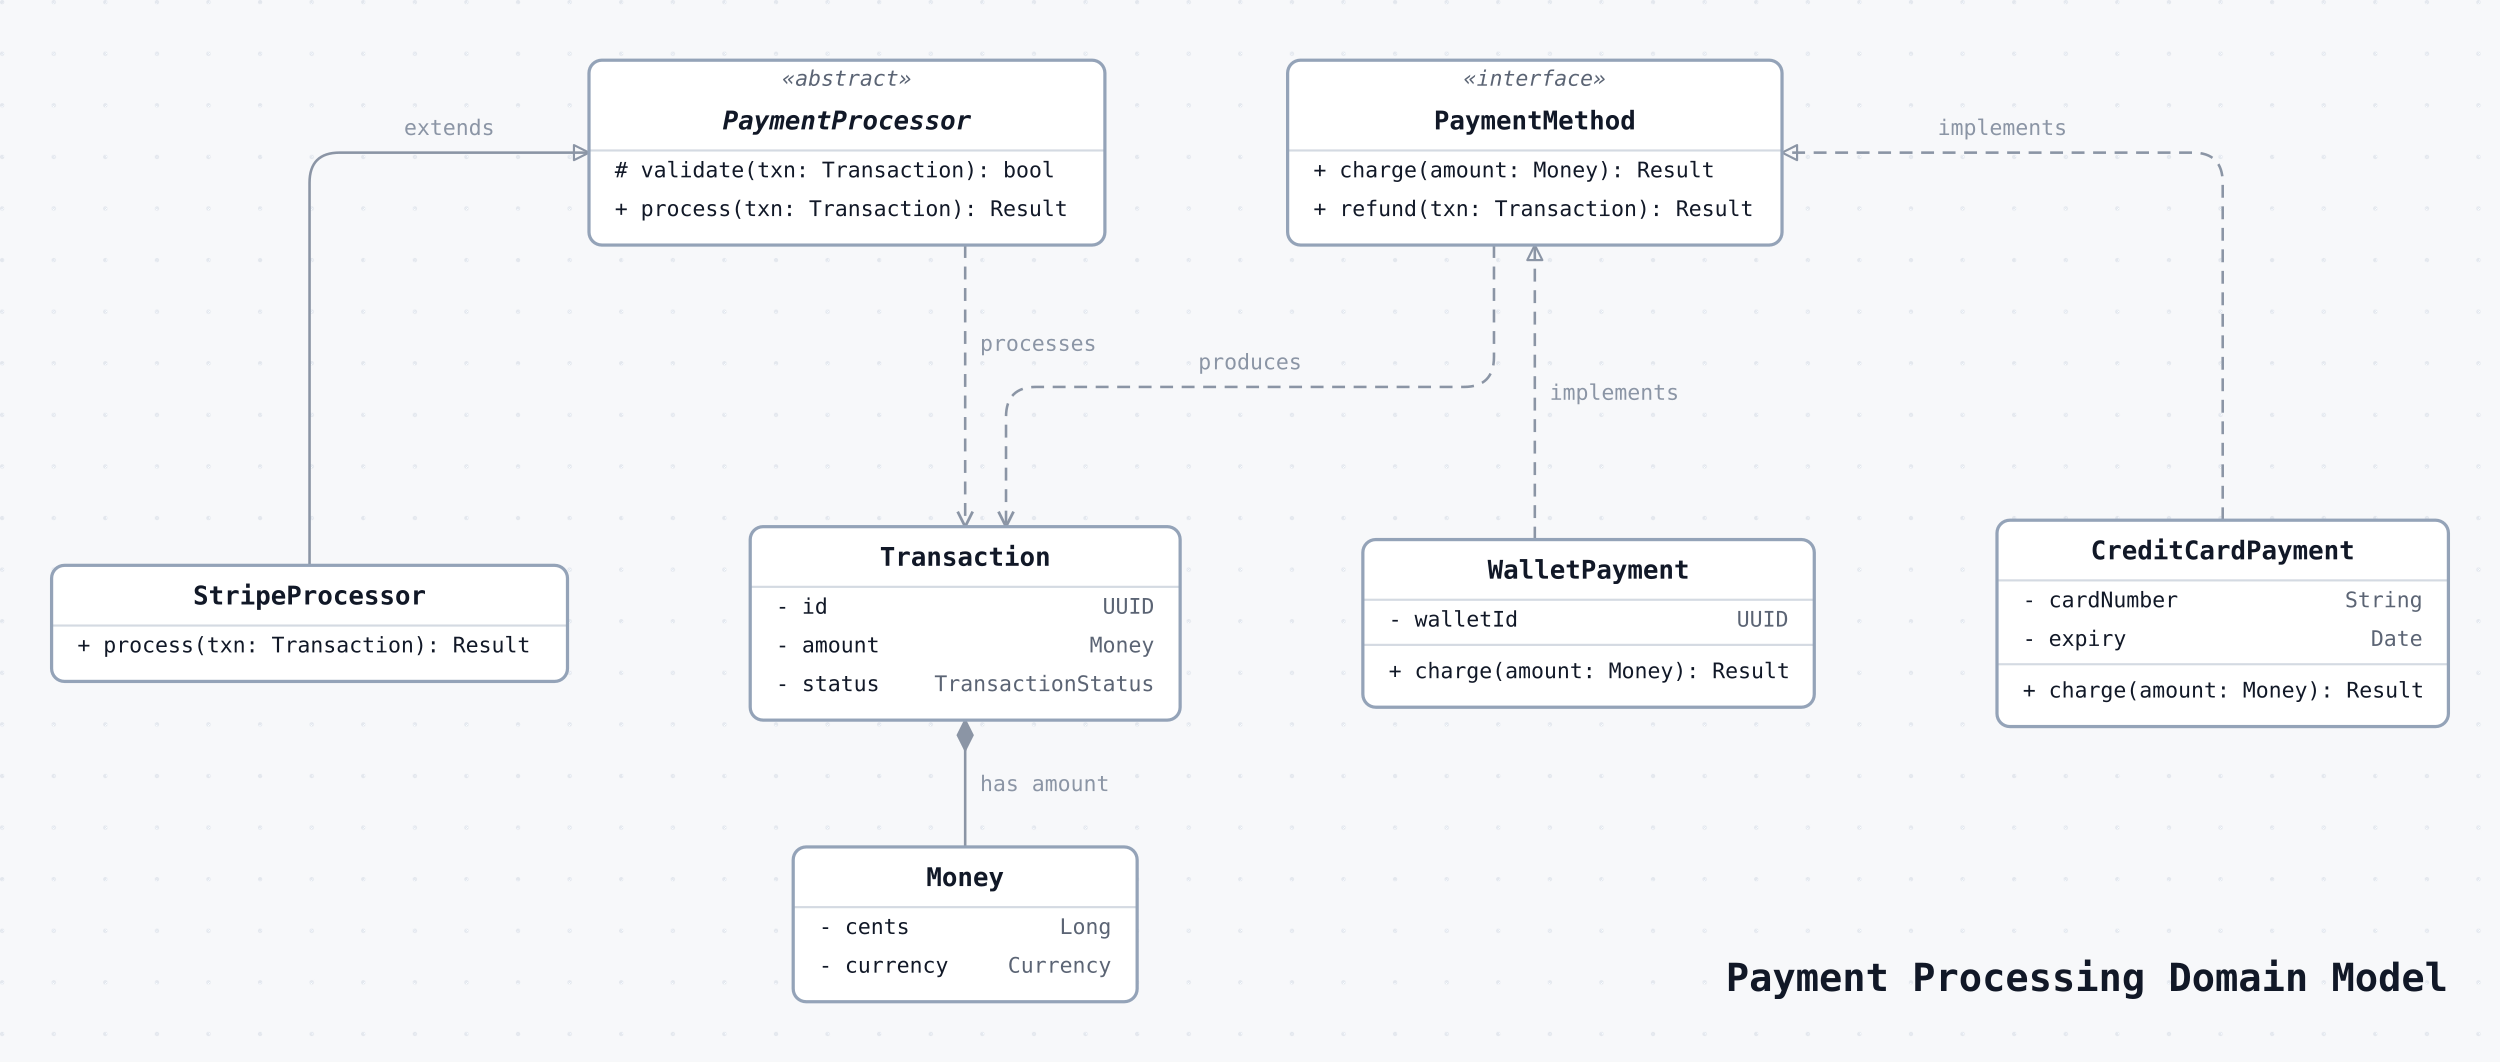
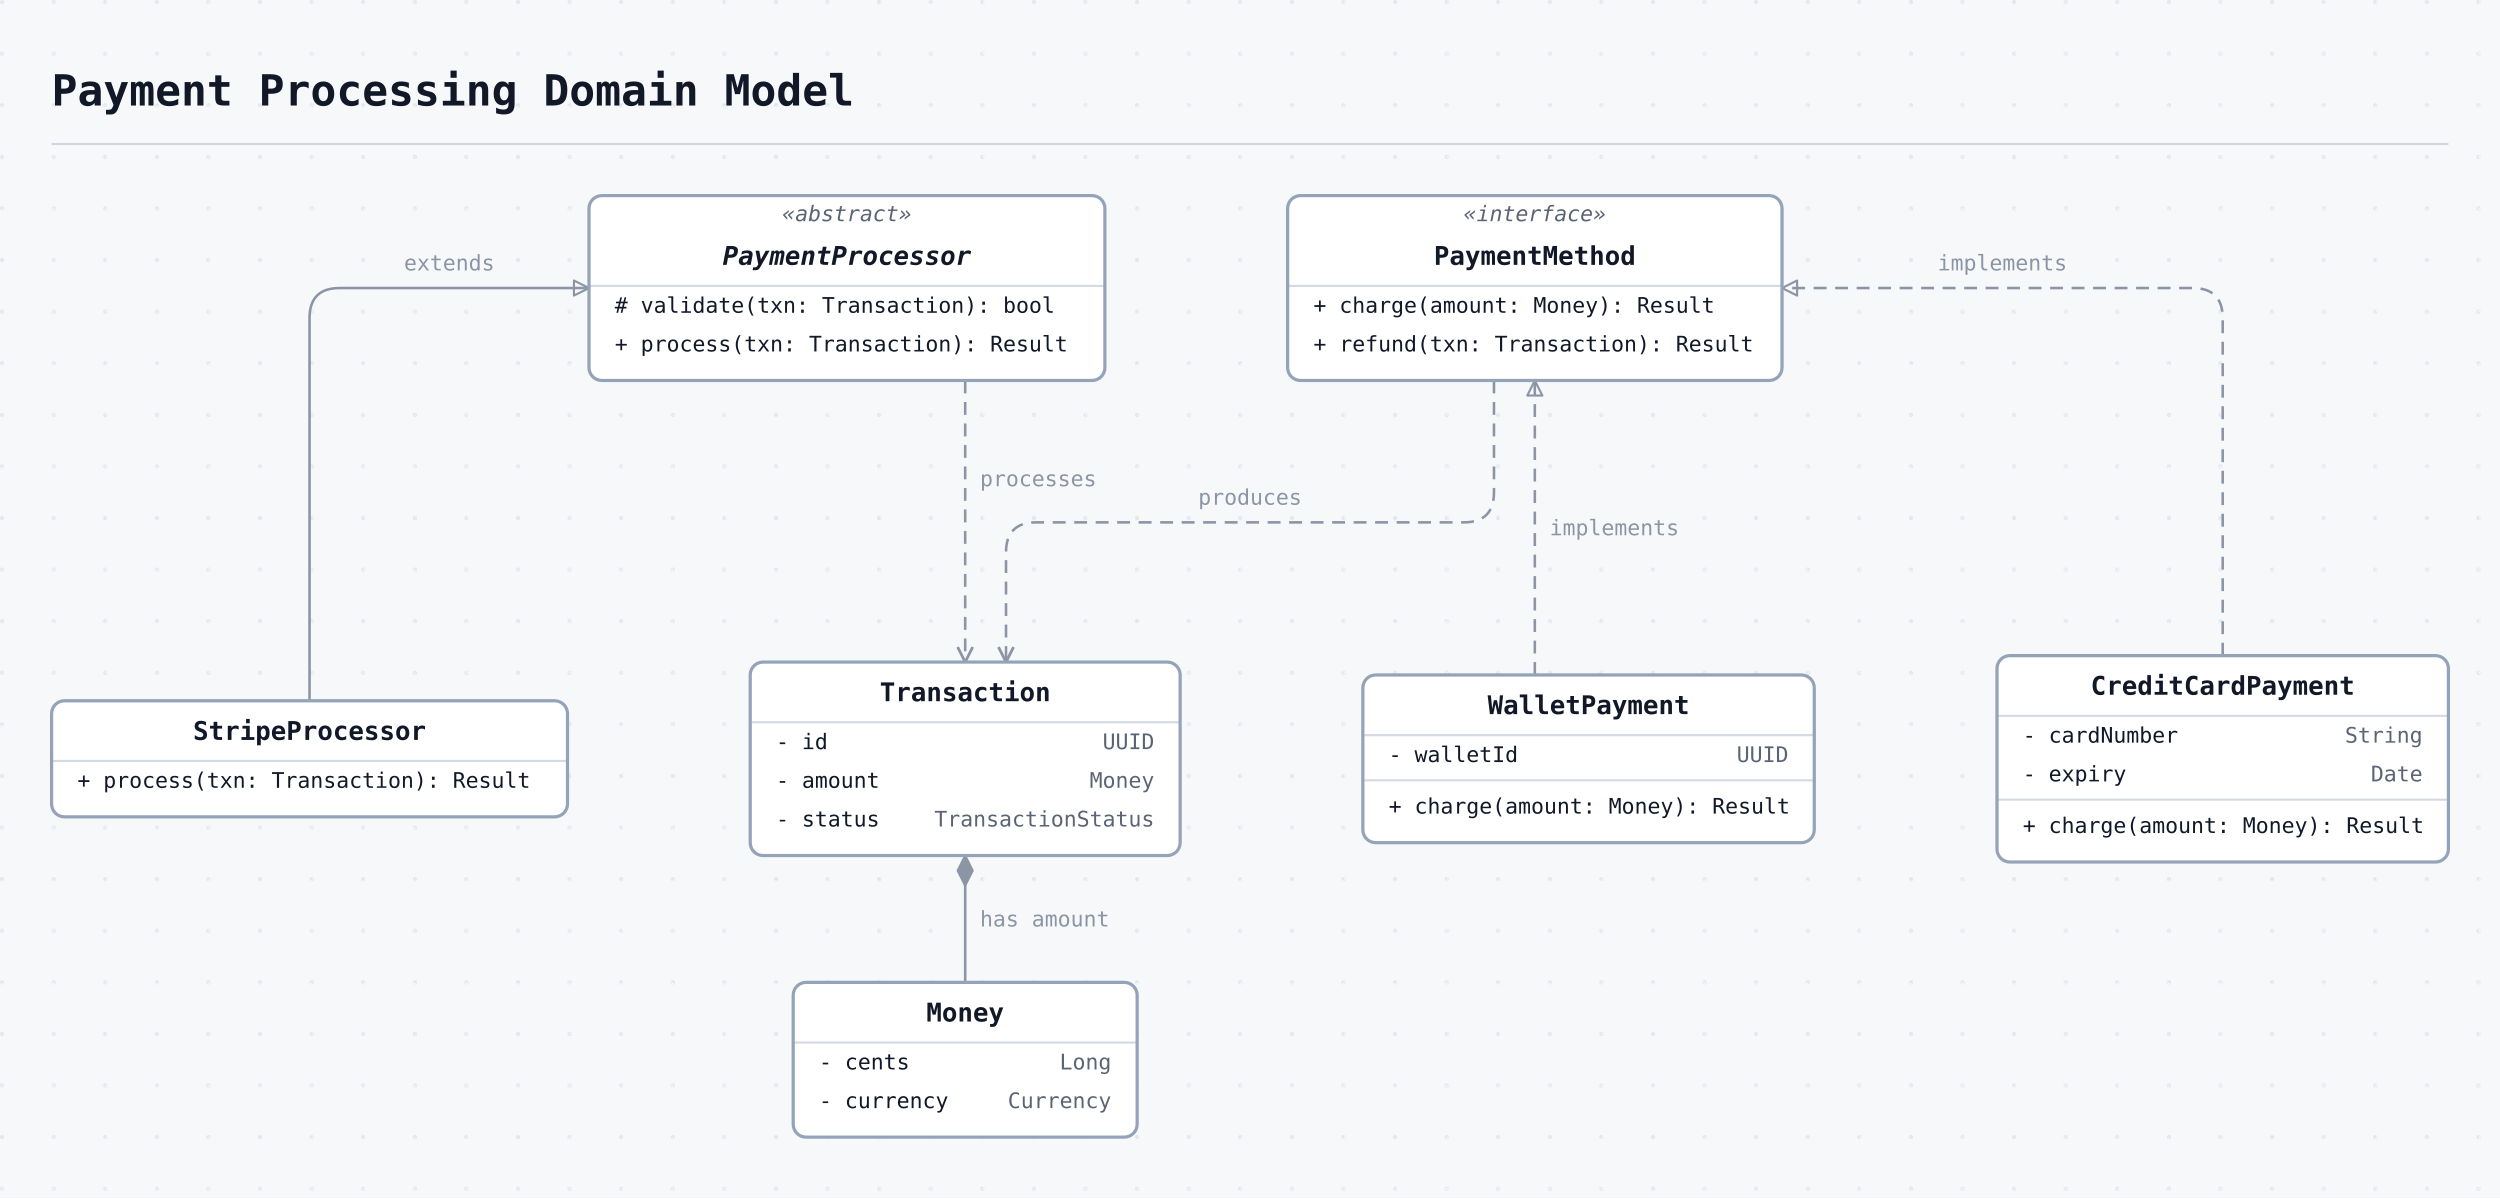
- <svg xmlns="http://www.w3.org/2000/svg" version="1.1" width="1163" height="494" viewBox="0 0 1163 494" font-family="JetBrains Mono, ui-monospace, SFMono-Regular, Menlo, Consolas, monospace">
+ <svg xmlns="http://www.w3.org/2000/svg" version="1.1" width="1163" height="557" viewBox="0 0 1163 557" font-family="JetBrains Mono, ui-monospace, SFMono-Regular, Menlo, Consolas, monospace">
  <defs>
    <pattern id="canvas-grid" width="24" height="24" patternUnits="userSpaceOnUse">
      <circle cx="1" cy="1" r="1" fill="#e3e7ed" />
    </pattern>
    <marker id="marker-uml-triangle-0" viewBox="-1 -1 9 9" refX="7" refY="3.5" markerWidth="9" markerHeight="9" markerUnits="userSpaceOnUse" orient="auto-start-reverse">
      <path d="M0 0 L7 3.5 L0 7 Z" fill="none" stroke="#8b95a5" stroke-width="1" stroke-linejoin="round" />
    </marker>
    <marker id="marker-diamond-1" viewBox="-1 -1 16 9" refX="14" refY="3.5" markerWidth="16" markerHeight="9" markerUnits="userSpaceOnUse" orient="auto-start-reverse">
      <path d="M0 3.5 L7 0 L14 3.5 L7 7 Z" fill="#8b95a5" stroke="#8b95a5" stroke-width="1" />
    </marker>
    <marker id="marker-open-2" viewBox="-1 -1 9 9" refX="7" refY="3.5" markerWidth="9" markerHeight="9" markerUnits="userSpaceOnUse" orient="auto-start-reverse">
      <path d="M0 0 L7 3.5 L0 7" fill="none" stroke="#8b95a5" stroke-width="1.3" stroke-linejoin="round" />
    </marker>
  </defs>
  <rect width="100%" height="100%" fill="#f7f8fa" />
  <rect width="100%" height="100%" fill="url(#canvas-grid)" />
-   <text x="1138.8" y="461.0" text-anchor="end" font-size="18" font-weight="bold" fill="#111827">Payment Processing Domain Model</text>
-   <path d="M 1034.0 242.0 L 1034.0 85.0 Q 1034.0 71.0 1020.0 71.0 L 829.0 71.0" fill="none" stroke="#8b95a5" stroke-width="1.2" stroke-dasharray="6 4" marker-end="url(#marker-uml-triangle-0)" />
-   <path d="M 714.0 251.0 L 714.0 114.0" fill="none" stroke="#8b95a5" stroke-width="1.2" stroke-dasharray="6 4" marker-end="url(#marker-uml-triangle-0)" />
-   <path d="M 144.0 263.0 L 144.0 85.0 Q 144.0 71.0 158.0 71.0 L 274.0 71.0" fill="none" stroke="#8b95a5" stroke-width="1.2" marker-end="url(#marker-uml-triangle-0)" />
-   <path d="M 449.0 335.0 L 449.0 394.0" fill="none" stroke="#8b95a5" stroke-width="1.2" marker-start="url(#marker-diamond-1)" />
-   <path d="M 449.0 114.0 L 449.0 245.0" fill="none" stroke="#8b95a5" stroke-width="1.2" stroke-dasharray="6 4" marker-end="url(#marker-open-2)" />
-   <path d="M 695.0 114.0 L 695.0 166.0 Q 695.0 180.0 681.0 180.0 L 482.0 180.0 Q 468.0 180.0 468.0 194.0 L 468.0 245.0" fill="none" stroke="#8b95a5" stroke-width="1.2" stroke-dasharray="6 4" marker-end="url(#marker-open-2)" />
-   <rect fill="#ffffff" fill-opacity="1.000" stroke="#94a3b8" stroke-width="1.5" x="599.0" y="28.0" width="230.0" height="86.0" rx="6.0" />
-   <text x="714.0" y="39.9" text-anchor="middle" font-size="10" font-style="italic" fill="#5b6474">«interface»</text>
-   <text x="714.0" y="60.2" text-anchor="middle" font-size="12" font-weight="bold" fill="#111827">PaymentMethod</text>
-   <line x1="599.0" y1="70.0" x2="829.0" y2="70.0" stroke="#94a3b8" stroke-opacity="0.4" />
-   <text x="611.0" y="82.5" text-anchor="start" font-family="JetBrains Mono, ui-monospace, Menlo, monospace" font-size="10" fill="#111827">+ charge(amount: Money): Result</text>
-   <text x="611.0" y="100.5" text-anchor="start" font-family="JetBrains Mono, ui-monospace, Menlo, monospace" font-size="10" fill="#111827">+ refund(txn: Transaction): Result</text>
-   <rect fill="#ffffff" fill-opacity="1.000" stroke="#94a3b8" stroke-width="1.5" x="929.0" y="242.0" width="210.0" height="96.0" rx="6.0" />
-   <text x="1034.0" y="260.2" text-anchor="middle" font-size="12" font-weight="bold" fill="#111827">CreditCardPayment</text>
-   <line x1="929.0" y1="270.0" x2="1139.0" y2="270.0" stroke="#94a3b8" stroke-opacity="0.4" />
-   <text x="941.0" y="282.5" text-anchor="start" font-family="JetBrains Mono, ui-monospace, Menlo, monospace" font-size="10" fill="#111827">- cardNumber</text>
-   <text x="1127.0" y="282.5" text-anchor="end" font-family="JetBrains Mono, ui-monospace, Menlo, monospace" font-size="10" fill="#5b6474">String</text>
-   <text x="941.0" y="300.5" text-anchor="start" font-family="JetBrains Mono, ui-monospace, Menlo, monospace" font-size="10" fill="#111827">- expiry</text>
-   <text x="1127.0" y="300.5" text-anchor="end" font-family="JetBrains Mono, ui-monospace, Menlo, monospace" font-size="10" fill="#5b6474">Date</text>
-   <line x1="929.0" y1="309.0" x2="1139.0" y2="309.0" stroke="#94a3b8" stroke-opacity="0.4" />
-   <text x="941.0" y="324.5" text-anchor="start" font-family="JetBrains Mono, ui-monospace, Menlo, monospace" font-size="10" fill="#111827">+ charge(amount: Money): Result</text>
-   <rect fill="#ffffff" fill-opacity="1.000" stroke="#94a3b8" stroke-width="1.5" x="634.0" y="251.0" width="210.0" height="78.0" rx="6.0" />
-   <text x="739.0" y="269.2" text-anchor="middle" font-size="12" font-weight="bold" fill="#111827">WalletPayment</text>
-   <line x1="634.0" y1="279.0" x2="844.0" y2="279.0" stroke="#94a3b8" stroke-opacity="0.4" />
-   <text x="646.0" y="291.5" text-anchor="start" font-family="JetBrains Mono, ui-monospace, Menlo, monospace" font-size="10" fill="#111827">- walletId</text>
-   <text x="832.0" y="291.5" text-anchor="end" font-family="JetBrains Mono, ui-monospace, Menlo, monospace" font-size="10" fill="#5b6474">UUID</text>
-   <line x1="634.0" y1="300.0" x2="844.0" y2="300.0" stroke="#94a3b8" stroke-opacity="0.4" />
-   <text x="646.0" y="315.5" text-anchor="start" font-family="JetBrains Mono, ui-monospace, Menlo, monospace" font-size="10" fill="#111827">+ charge(amount: Money): Result</text>
-   <rect fill="#ffffff" fill-opacity="1.000" stroke="#94a3b8" stroke-width="1.5" x="349.0" y="245.0" width="200.0" height="90.0" rx="6.0" />
-   <text x="449.0" y="263.2" text-anchor="middle" font-size="12" font-weight="bold" fill="#111827">Transaction</text>
-   <line x1="349.0" y1="273.0" x2="549.0" y2="273.0" stroke="#94a3b8" stroke-opacity="0.4" />
-   <text x="361.0" y="285.5" text-anchor="start" font-family="JetBrains Mono, ui-monospace, Menlo, monospace" font-size="10" fill="#111827">- id</text>
-   <text x="537.0" y="285.5" text-anchor="end" font-family="JetBrains Mono, ui-monospace, Menlo, monospace" font-size="10" fill="#5b6474">UUID</text>
-   <text x="361.0" y="303.5" text-anchor="start" font-family="JetBrains Mono, ui-monospace, Menlo, monospace" font-size="10" fill="#111827">- amount</text>
-   <text x="537.0" y="303.5" text-anchor="end" font-family="JetBrains Mono, ui-monospace, Menlo, monospace" font-size="10" fill="#5b6474">Money</text>
-   <text x="361.0" y="321.5" text-anchor="start" font-family="JetBrains Mono, ui-monospace, Menlo, monospace" font-size="10" fill="#111827">- status</text>
-   <text x="537.0" y="321.5" text-anchor="end" font-family="JetBrains Mono, ui-monospace, Menlo, monospace" font-size="10" fill="#5b6474">TransactionStatus</text>
-   <rect fill="#ffffff" fill-opacity="1.000" stroke="#94a3b8" stroke-width="1.5" x="369.0" y="394.0" width="160.0" height="72.0" rx="6.0" />
-   <text x="449.0" y="412.2" text-anchor="middle" font-size="12" font-weight="bold" fill="#111827">Money</text>
-   <line x1="369.0" y1="422.0" x2="529.0" y2="422.0" stroke="#94a3b8" stroke-opacity="0.4" />
-   <text x="381.0" y="434.5" text-anchor="start" font-family="JetBrains Mono, ui-monospace, Menlo, monospace" font-size="10" fill="#111827">- cents</text>
-   <text x="517.0" y="434.5" text-anchor="end" font-family="JetBrains Mono, ui-monospace, Menlo, monospace" font-size="10" fill="#5b6474">Long</text>
-   <text x="381.0" y="452.5" text-anchor="start" font-family="JetBrains Mono, ui-monospace, Menlo, monospace" font-size="10" fill="#111827">- currency</text>
-   <text x="517.0" y="452.5" text-anchor="end" font-family="JetBrains Mono, ui-monospace, Menlo, monospace" font-size="10" fill="#5b6474">Currency</text>
-   <rect fill="#ffffff" fill-opacity="1.000" stroke="#94a3b8" stroke-width="1.5" x="274.0" y="28.0" width="240.0" height="86.0" rx="6.0" />
-   <text x="394.0" y="39.9" text-anchor="middle" font-size="10" font-style="italic" fill="#5b6474">«abstract»</text>
-   <text x="394.0" y="60.2" text-anchor="middle" font-size="12" font-weight="bold" fill="#111827" font-style="italic">PaymentProcessor</text>
-   <line x1="274.0" y1="70.0" x2="514.0" y2="70.0" stroke="#94a3b8" stroke-opacity="0.4" />
-   <text x="286.0" y="82.5" text-anchor="start" font-family="JetBrains Mono, ui-monospace, Menlo, monospace" font-size="10" fill="#111827"># validate(txn: Transaction): bool</text>
-   <text x="286.0" y="100.5" text-anchor="start" font-family="JetBrains Mono, ui-monospace, Menlo, monospace" font-size="10" fill="#111827">+ process(txn: Transaction): Result</text>
-   <rect fill="#ffffff" fill-opacity="1.000" stroke="#94a3b8" stroke-width="1.5" x="24.0" y="263.0" width="240.0" height="54.0" rx="6.0" />
-   <text x="144.0" y="281.2" text-anchor="middle" font-size="12" font-weight="bold" fill="#111827">StripeProcessor</text>
-   <line x1="24.0" y1="291.0" x2="264.0" y2="291.0" stroke="#94a3b8" stroke-opacity="0.4" />
-   <text x="36.0" y="303.5" text-anchor="start" font-family="JetBrains Mono, ui-monospace, Menlo, monospace" font-size="10" fill="#111827">+ process(txn: Transaction): Result</text>
-   <rect x="898.5" y="51.5" width="66.0" height="15.5" rx="2" fill="#f7f8fa" />
-   <text x="931.5" y="62.8" text-anchor="middle" font-size="10" fill="#8b95a5">implements</text>
-   <rect x="718.0" y="174.8" width="66.0" height="15.5" rx="2" fill="#f7f8fa" />
-   <text x="751.0" y="186.0" text-anchor="middle" font-size="10" fill="#8b95a5">implements</text>
-   <rect x="185.0" y="51.5" width="48.0" height="15.5" rx="2" fill="#f7f8fa" />
-   <text x="209.0" y="62.8" text-anchor="middle" font-size="10" fill="#8b95a5">extends</text>
-   <rect x="453.0" y="356.8" width="66.0" height="15.5" rx="2" fill="#f7f8fa" />
-   <text x="486.0" y="368.0" text-anchor="middle" font-size="10" fill="#8b95a5">has amount</text>
-   <rect x="453.0" y="151.9" width="60.0" height="15.5" rx="2" fill="#f7f8fa" />
-   <text x="483.0" y="163.2" text-anchor="middle" font-size="10" fill="#8b95a5">processes</text>
-   <rect x="554.5" y="160.5" width="54.0" height="15.5" rx="2" fill="#f7f8fa" />
-   <text x="581.5" y="171.8" text-anchor="middle" font-size="10" fill="#8b95a5">produces</text>
+   <text x="24.0" y="49.1" text-anchor="start" font-size="20" font-weight="bold" fill="#111827">Payment Processing Domain Model</text>
+   <path d="M 1034.0 305.0 L 1034.0 148.0 Q 1034.0 134.0 1020.0 134.0 L 829.0 134.0" fill="none" stroke="#8b95a5" stroke-width="1.2" stroke-dasharray="6 4" marker-end="url(#marker-uml-triangle-0)" />
+   <path d="M 714.0 314.0 L 714.0 177.0" fill="none" stroke="#8b95a5" stroke-width="1.2" stroke-dasharray="6 4" marker-end="url(#marker-uml-triangle-0)" />
+   <path d="M 144.0 326.0 L 144.0 148.0 Q 144.0 134.0 158.0 134.0 L 274.0 134.0" fill="none" stroke="#8b95a5" stroke-width="1.2" marker-end="url(#marker-uml-triangle-0)" />
+   <path d="M 449.0 398.0 L 449.0 457.0" fill="none" stroke="#8b95a5" stroke-width="1.2" marker-start="url(#marker-diamond-1)" />
+   <path d="M 449.0 177.0 L 449.0 308.0" fill="none" stroke="#8b95a5" stroke-width="1.2" stroke-dasharray="6 4" marker-end="url(#marker-open-2)" />
+   <path d="M 695.0 177.0 L 695.0 229.0 Q 695.0 243.0 681.0 243.0 L 482.0 243.0 Q 468.0 243.0 468.0 257.0 L 468.0 308.0" fill="none" stroke="#8b95a5" stroke-width="1.2" stroke-dasharray="6 4" marker-end="url(#marker-open-2)" />
+   <rect fill="#ffffff" fill-opacity="1.000" stroke="#94a3b8" stroke-width="1.5" x="599.0" y="91.0" width="230.0" height="86.0" rx="6.0" />
+   <text x="714.0" y="102.9" text-anchor="middle" font-size="10" font-style="italic" fill="#5b6474">«interface»</text>
+   <text x="714.0" y="123.2" text-anchor="middle" font-size="12" font-weight="bold" fill="#111827">PaymentMethod</text>
+   <line x1="599.0" y1="133.0" x2="829.0" y2="133.0" stroke="#94a3b8" stroke-opacity="0.4" />
+   <text x="611.0" y="145.5" text-anchor="start" font-family="JetBrains Mono, ui-monospace, Menlo, monospace" font-size="10" fill="#111827">+ charge(amount: Money): Result</text>
+   <text x="611.0" y="163.5" text-anchor="start" font-family="JetBrains Mono, ui-monospace, Menlo, monospace" font-size="10" fill="#111827">+ refund(txn: Transaction): Result</text>
+   <rect fill="#ffffff" fill-opacity="1.000" stroke="#94a3b8" stroke-width="1.5" x="929.0" y="305.0" width="210.0" height="96.0" rx="6.0" />
+   <text x="1034.0" y="323.2" text-anchor="middle" font-size="12" font-weight="bold" fill="#111827">CreditCardPayment</text>
+   <line x1="929.0" y1="333.0" x2="1139.0" y2="333.0" stroke="#94a3b8" stroke-opacity="0.4" />
+   <text x="941.0" y="345.5" text-anchor="start" font-family="JetBrains Mono, ui-monospace, Menlo, monospace" font-size="10" fill="#111827">- cardNumber</text>
+   <text x="1127.0" y="345.5" text-anchor="end" font-family="JetBrains Mono, ui-monospace, Menlo, monospace" font-size="10" fill="#5b6474">String</text>
+   <text x="941.0" y="363.5" text-anchor="start" font-family="JetBrains Mono, ui-monospace, Menlo, monospace" font-size="10" fill="#111827">- expiry</text>
+   <text x="1127.0" y="363.5" text-anchor="end" font-family="JetBrains Mono, ui-monospace, Menlo, monospace" font-size="10" fill="#5b6474">Date</text>
+   <line x1="929.0" y1="372.0" x2="1139.0" y2="372.0" stroke="#94a3b8" stroke-opacity="0.4" />
+   <text x="941.0" y="387.5" text-anchor="start" font-family="JetBrains Mono, ui-monospace, Menlo, monospace" font-size="10" fill="#111827">+ charge(amount: Money): Result</text>
+   <rect fill="#ffffff" fill-opacity="1.000" stroke="#94a3b8" stroke-width="1.5" x="634.0" y="314.0" width="210.0" height="78.0" rx="6.0" />
+   <text x="739.0" y="332.2" text-anchor="middle" font-size="12" font-weight="bold" fill="#111827">WalletPayment</text>
+   <line x1="634.0" y1="342.0" x2="844.0" y2="342.0" stroke="#94a3b8" stroke-opacity="0.4" />
+   <text x="646.0" y="354.5" text-anchor="start" font-family="JetBrains Mono, ui-monospace, Menlo, monospace" font-size="10" fill="#111827">- walletId</text>
+   <text x="832.0" y="354.5" text-anchor="end" font-family="JetBrains Mono, ui-monospace, Menlo, monospace" font-size="10" fill="#5b6474">UUID</text>
+   <line x1="634.0" y1="363.0" x2="844.0" y2="363.0" stroke="#94a3b8" stroke-opacity="0.4" />
+   <text x="646.0" y="378.5" text-anchor="start" font-family="JetBrains Mono, ui-monospace, Menlo, monospace" font-size="10" fill="#111827">+ charge(amount: Money): Result</text>
+   <rect fill="#ffffff" fill-opacity="1.000" stroke="#94a3b8" stroke-width="1.5" x="349.0" y="308.0" width="200.0" height="90.0" rx="6.0" />
+   <text x="449.0" y="326.2" text-anchor="middle" font-size="12" font-weight="bold" fill="#111827">Transaction</text>
+   <line x1="349.0" y1="336.0" x2="549.0" y2="336.0" stroke="#94a3b8" stroke-opacity="0.4" />
+   <text x="361.0" y="348.5" text-anchor="start" font-family="JetBrains Mono, ui-monospace, Menlo, monospace" font-size="10" fill="#111827">- id</text>
+   <text x="537.0" y="348.5" text-anchor="end" font-family="JetBrains Mono, ui-monospace, Menlo, monospace" font-size="10" fill="#5b6474">UUID</text>
+   <text x="361.0" y="366.5" text-anchor="start" font-family="JetBrains Mono, ui-monospace, Menlo, monospace" font-size="10" fill="#111827">- amount</text>
+   <text x="537.0" y="366.5" text-anchor="end" font-family="JetBrains Mono, ui-monospace, Menlo, monospace" font-size="10" fill="#5b6474">Money</text>
+   <text x="361.0" y="384.5" text-anchor="start" font-family="JetBrains Mono, ui-monospace, Menlo, monospace" font-size="10" fill="#111827">- status</text>
+   <text x="537.0" y="384.5" text-anchor="end" font-family="JetBrains Mono, ui-monospace, Menlo, monospace" font-size="10" fill="#5b6474">TransactionStatus</text>
+   <rect fill="#ffffff" fill-opacity="1.000" stroke="#94a3b8" stroke-width="1.5" x="369.0" y="457.0" width="160.0" height="72.0" rx="6.0" />
+   <text x="449.0" y="475.2" text-anchor="middle" font-size="12" font-weight="bold" fill="#111827">Money</text>
+   <line x1="369.0" y1="485.0" x2="529.0" y2="485.0" stroke="#94a3b8" stroke-opacity="0.4" />
+   <text x="381.0" y="497.5" text-anchor="start" font-family="JetBrains Mono, ui-monospace, Menlo, monospace" font-size="10" fill="#111827">- cents</text>
+   <text x="517.0" y="497.5" text-anchor="end" font-family="JetBrains Mono, ui-monospace, Menlo, monospace" font-size="10" fill="#5b6474">Long</text>
+   <text x="381.0" y="515.5" text-anchor="start" font-family="JetBrains Mono, ui-monospace, Menlo, monospace" font-size="10" fill="#111827">- currency</text>
+   <text x="517.0" y="515.5" text-anchor="end" font-family="JetBrains Mono, ui-monospace, Menlo, monospace" font-size="10" fill="#5b6474">Currency</text>
+   <rect fill="#ffffff" fill-opacity="1.000" stroke="#94a3b8" stroke-width="1.5" x="274.0" y="91.0" width="240.0" height="86.0" rx="6.0" />
+   <text x="394.0" y="102.9" text-anchor="middle" font-size="10" font-style="italic" fill="#5b6474">«abstract»</text>
+   <text x="394.0" y="123.2" text-anchor="middle" font-size="12" font-weight="bold" fill="#111827" font-style="italic">PaymentProcessor</text>
+   <line x1="274.0" y1="133.0" x2="514.0" y2="133.0" stroke="#94a3b8" stroke-opacity="0.4" />
+   <text x="286.0" y="145.5" text-anchor="start" font-family="JetBrains Mono, ui-monospace, Menlo, monospace" font-size="10" fill="#111827"># validate(txn: Transaction): bool</text>
+   <text x="286.0" y="163.5" text-anchor="start" font-family="JetBrains Mono, ui-monospace, Menlo, monospace" font-size="10" fill="#111827">+ process(txn: Transaction): Result</text>
+   <rect fill="#ffffff" fill-opacity="1.000" stroke="#94a3b8" stroke-width="1.5" x="24.0" y="326.0" width="240.0" height="54.0" rx="6.0" />
+   <text x="144.0" y="344.2" text-anchor="middle" font-size="12" font-weight="bold" fill="#111827">StripeProcessor</text>
+   <line x1="24.0" y1="354.0" x2="264.0" y2="354.0" stroke="#94a3b8" stroke-opacity="0.4" />
+   <text x="36.0" y="366.5" text-anchor="start" font-family="JetBrains Mono, ui-monospace, Menlo, monospace" font-size="10" fill="#111827">+ process(txn: Transaction): Result</text>
+   <rect x="898.5" y="114.5" width="66.0" height="15.5" rx="2" fill="#f7f8fa" />
+   <text x="931.5" y="125.8" text-anchor="middle" font-size="10" fill="#8b95a5">implements</text>
+   <rect x="718.0" y="237.8" width="66.0" height="15.5" rx="2" fill="#f7f8fa" />
+   <text x="751.0" y="249.0" text-anchor="middle" font-size="10" fill="#8b95a5">implements</text>
+   <rect x="185.0" y="114.5" width="48.0" height="15.5" rx="2" fill="#f7f8fa" />
+   <text x="209.0" y="125.8" text-anchor="middle" font-size="10" fill="#8b95a5">extends</text>
+   <rect x="453.0" y="419.8" width="66.0" height="15.5" rx="2" fill="#f7f8fa" />
+   <text x="486.0" y="431.0" text-anchor="middle" font-size="10" fill="#8b95a5">has amount</text>
+   <rect x="453.0" y="214.9" width="60.0" height="15.5" rx="2" fill="#f7f8fa" />
+   <text x="483.0" y="226.2" text-anchor="middle" font-size="10" fill="#8b95a5">processes</text>
+   <rect x="554.5" y="223.5" width="54.0" height="15.5" rx="2" fill="#f7f8fa" />
+   <text x="581.5" y="234.8" text-anchor="middle" font-size="10" fill="#8b95a5">produces</text>
+   <line x1="24.0" y1="67.0" x2="1139.0" y2="67.0" stroke="#d0d5de" stroke-width="1" />
</svg>
